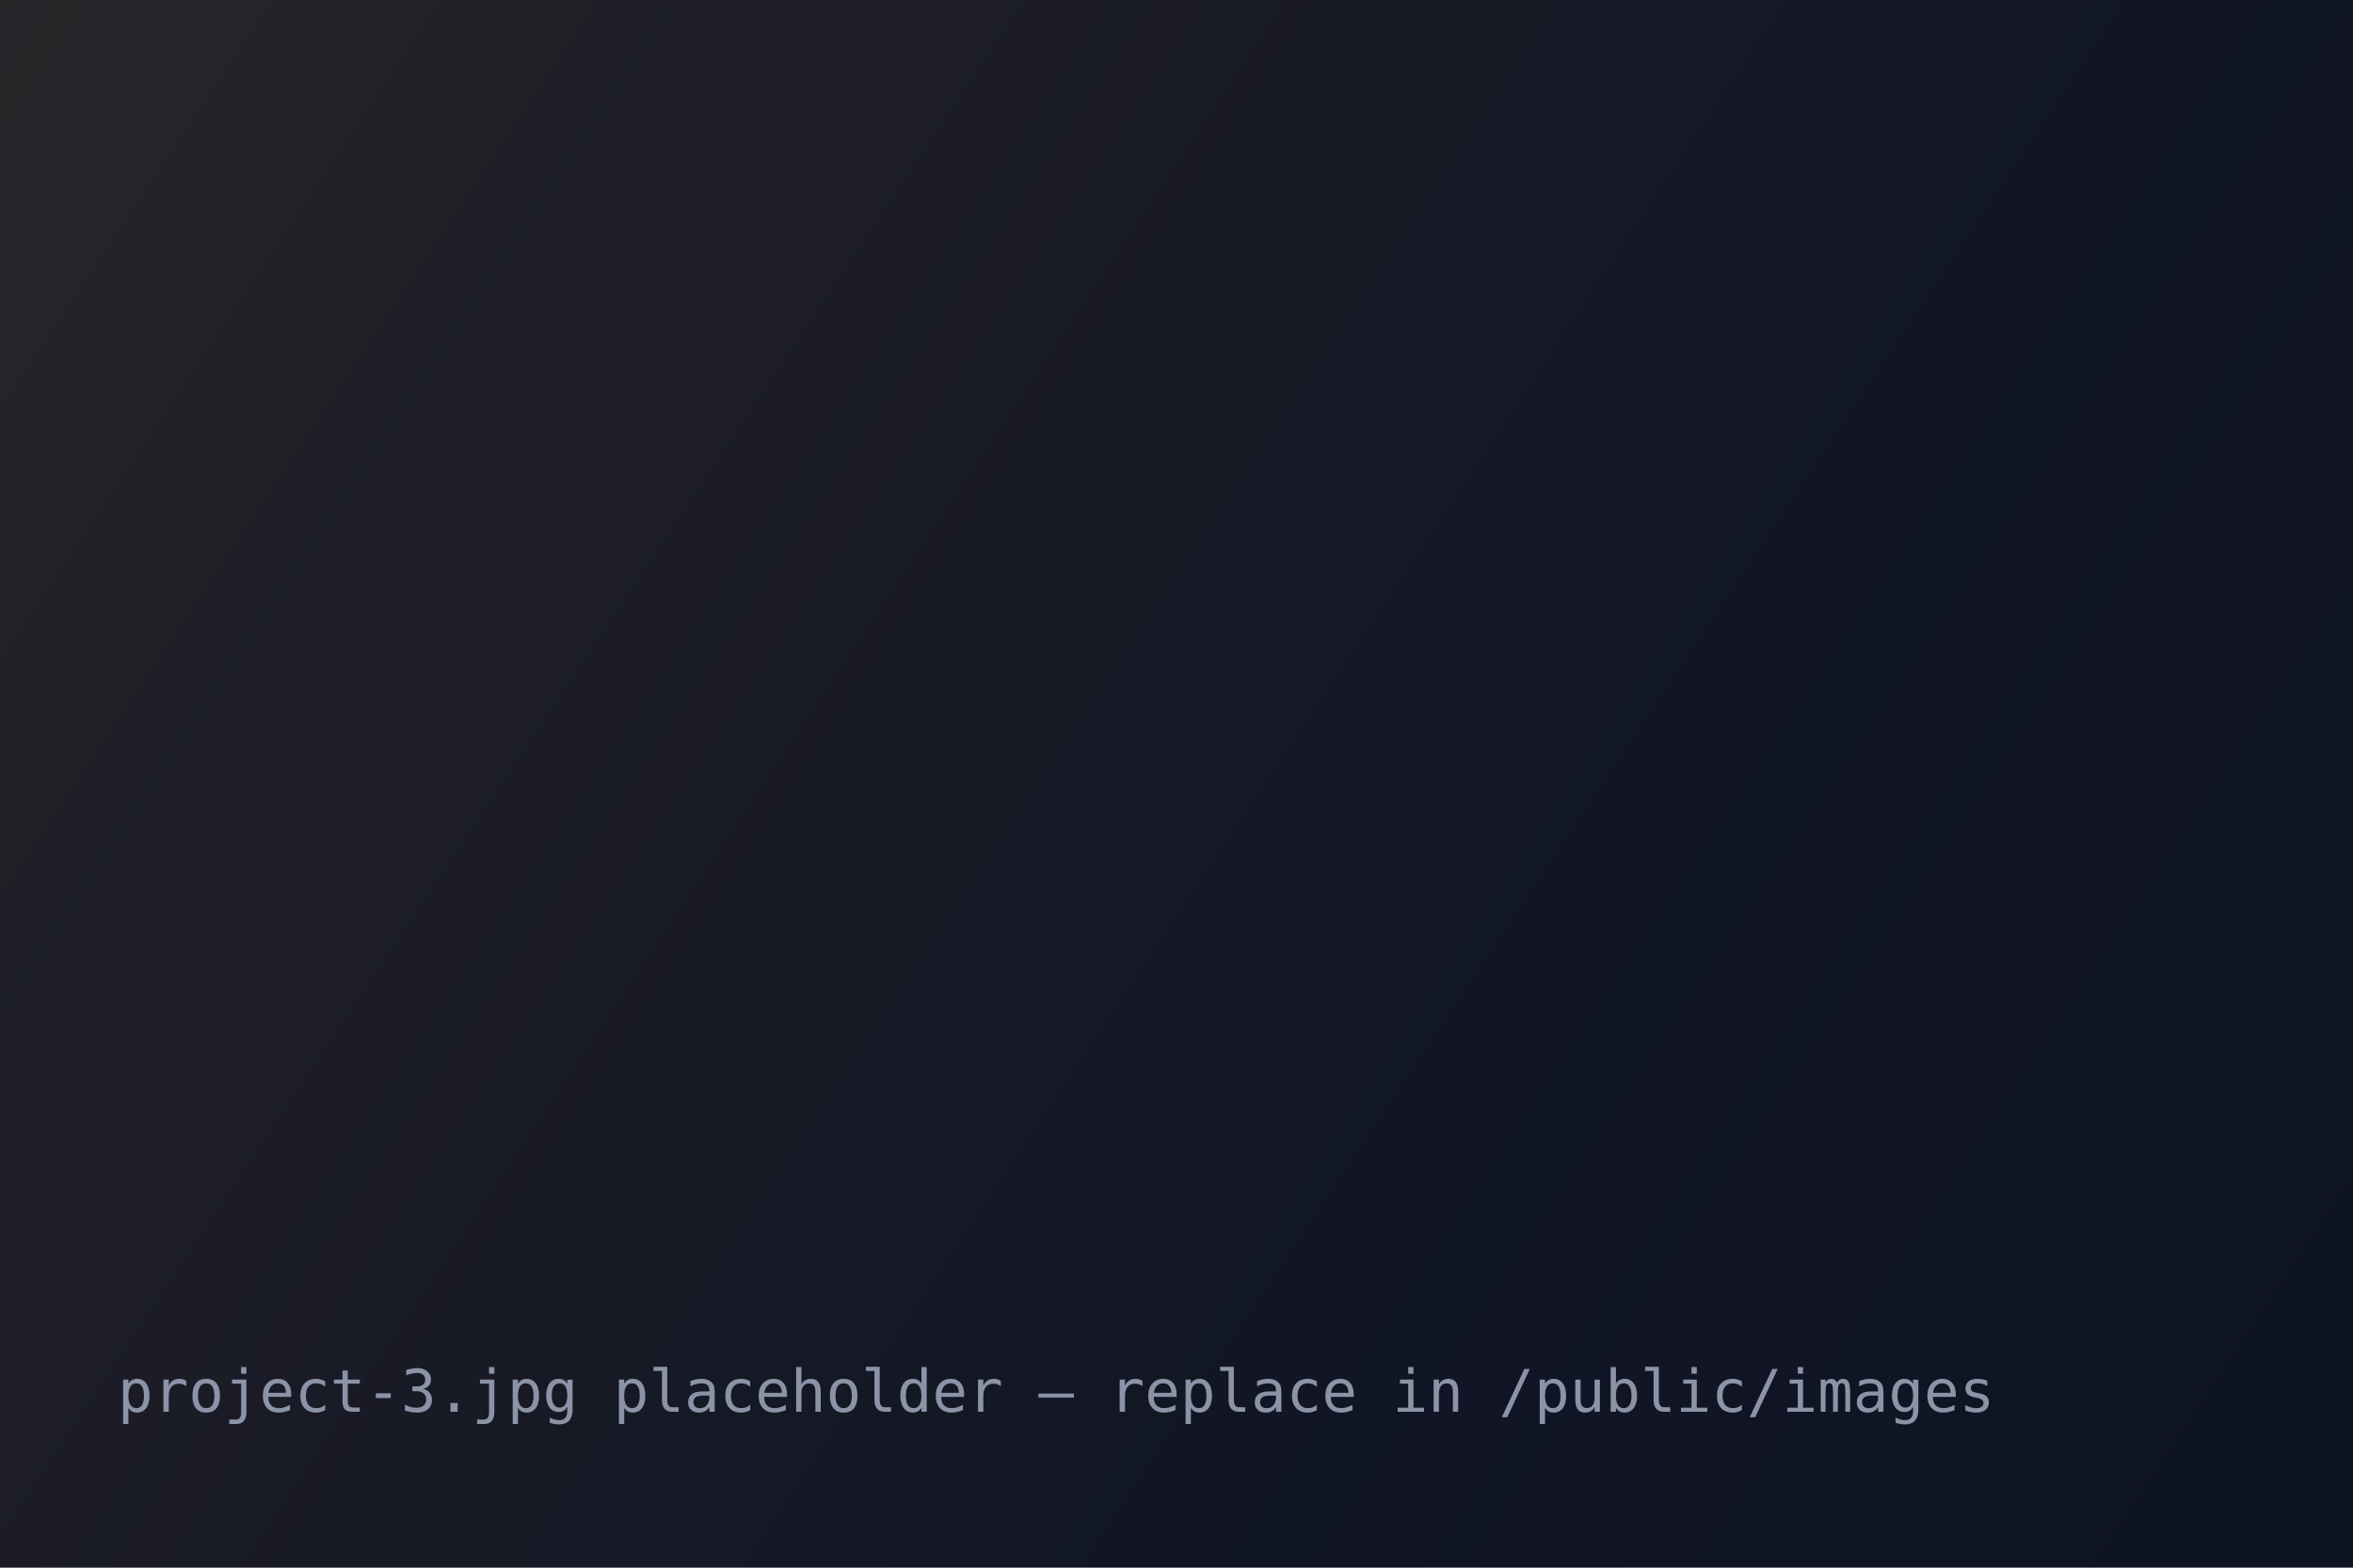
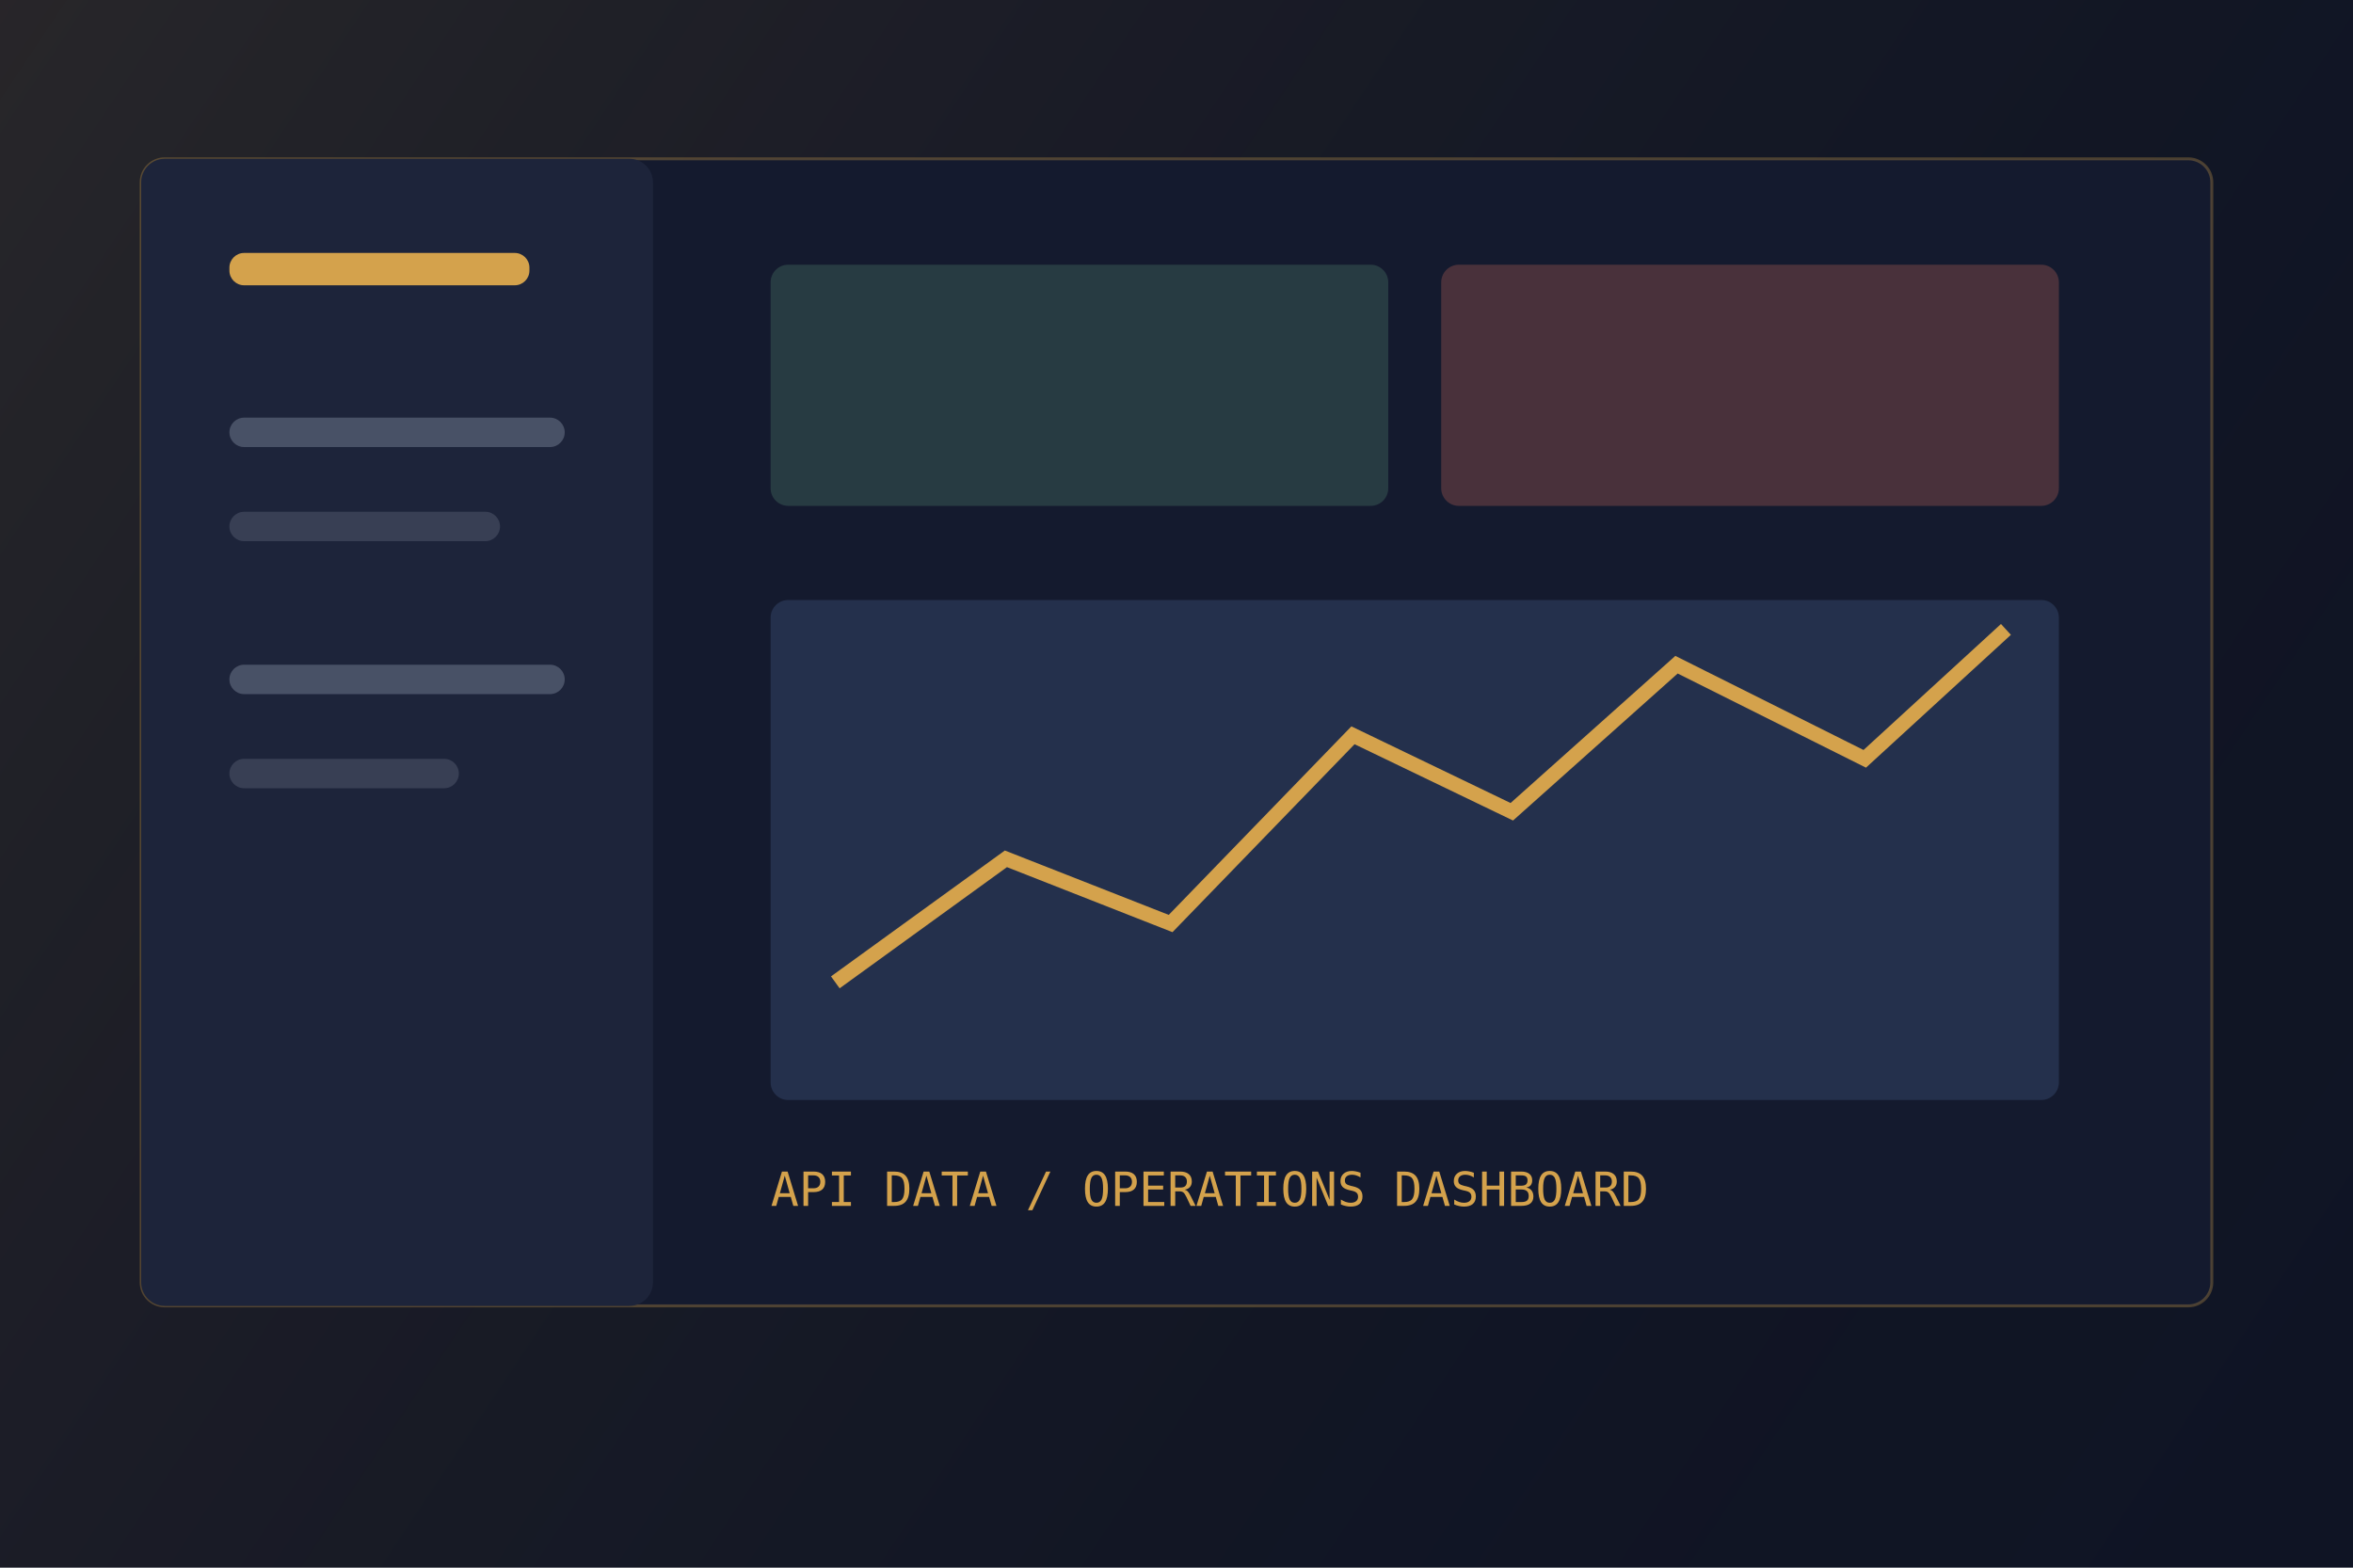
<svg xmlns="http://www.w3.org/2000/svg" width="800" height="533" viewBox="0 0 800 533">
  <rect width="800" height="533" fill="#0F1424" />
  <rect x="0" y="0" width="800" height="533" fill="url(#g3)" opacity="0.5" />
  <defs>
    <linearGradient id="g3" x1="0" y1="0" x2="800" y2="533" gradientUnits="userSpaceOnUse">
      <stop stop-color="#D4A24C" stop-opacity="0.25" />
      <stop offset="1" stop-color="#0A0E1A" stop-opacity="0" />
    </linearGradient>
  </defs>
-   <text x="40" y="480" font-family="monospace" font-size="20" fill="#8B93A7">project-3.jpg placeholder — replace in /public/images</text>
+   <rect x="48" y="54" width="704" height="390" rx="8" fill="#141A2E" stroke="#D4A24C" stroke-opacity="0.3" />
+   <rect x="48" y="54" width="174" height="390" rx="8" fill="#1D243A" />
+   <rect x="78" y="86" width="102" height="11" rx="5" fill="#D4A24C" />
+   <rect x="78" y="142" width="114" height="10" rx="5" fill="#8B93A7" fill-opacity="0.4" />
+   <rect x="78" y="174" width="92" height="10" rx="5" fill="#8B93A7" fill-opacity="0.25" />
+   <rect x="78" y="226" width="114" height="10" rx="5" fill="#8B93A7" fill-opacity="0.4" />
+   <rect x="78" y="258" width="78" height="10" rx="5" fill="#8B93A7" fill-opacity="0.25" />
+   <rect x="262" y="90" width="210" height="82" rx="6" fill="#273B42" />
+   <rect x="490" y="90" width="210" height="82" rx="6" fill="#49313B" />
+   <rect x="262" y="204" width="438" height="170" rx="6" fill="#24304C" />
+   <polyline points="284,334 342,292 398,314 460,250 514,276 570,226 634,258 682,214" fill="none" stroke="#D4A24C" stroke-width="5" />
+   <text x="262" y="410" font-family="monospace" font-size="16" fill="#D4A24C">API DATA / OPERATIONS DASHBOARD</text>
</svg>
